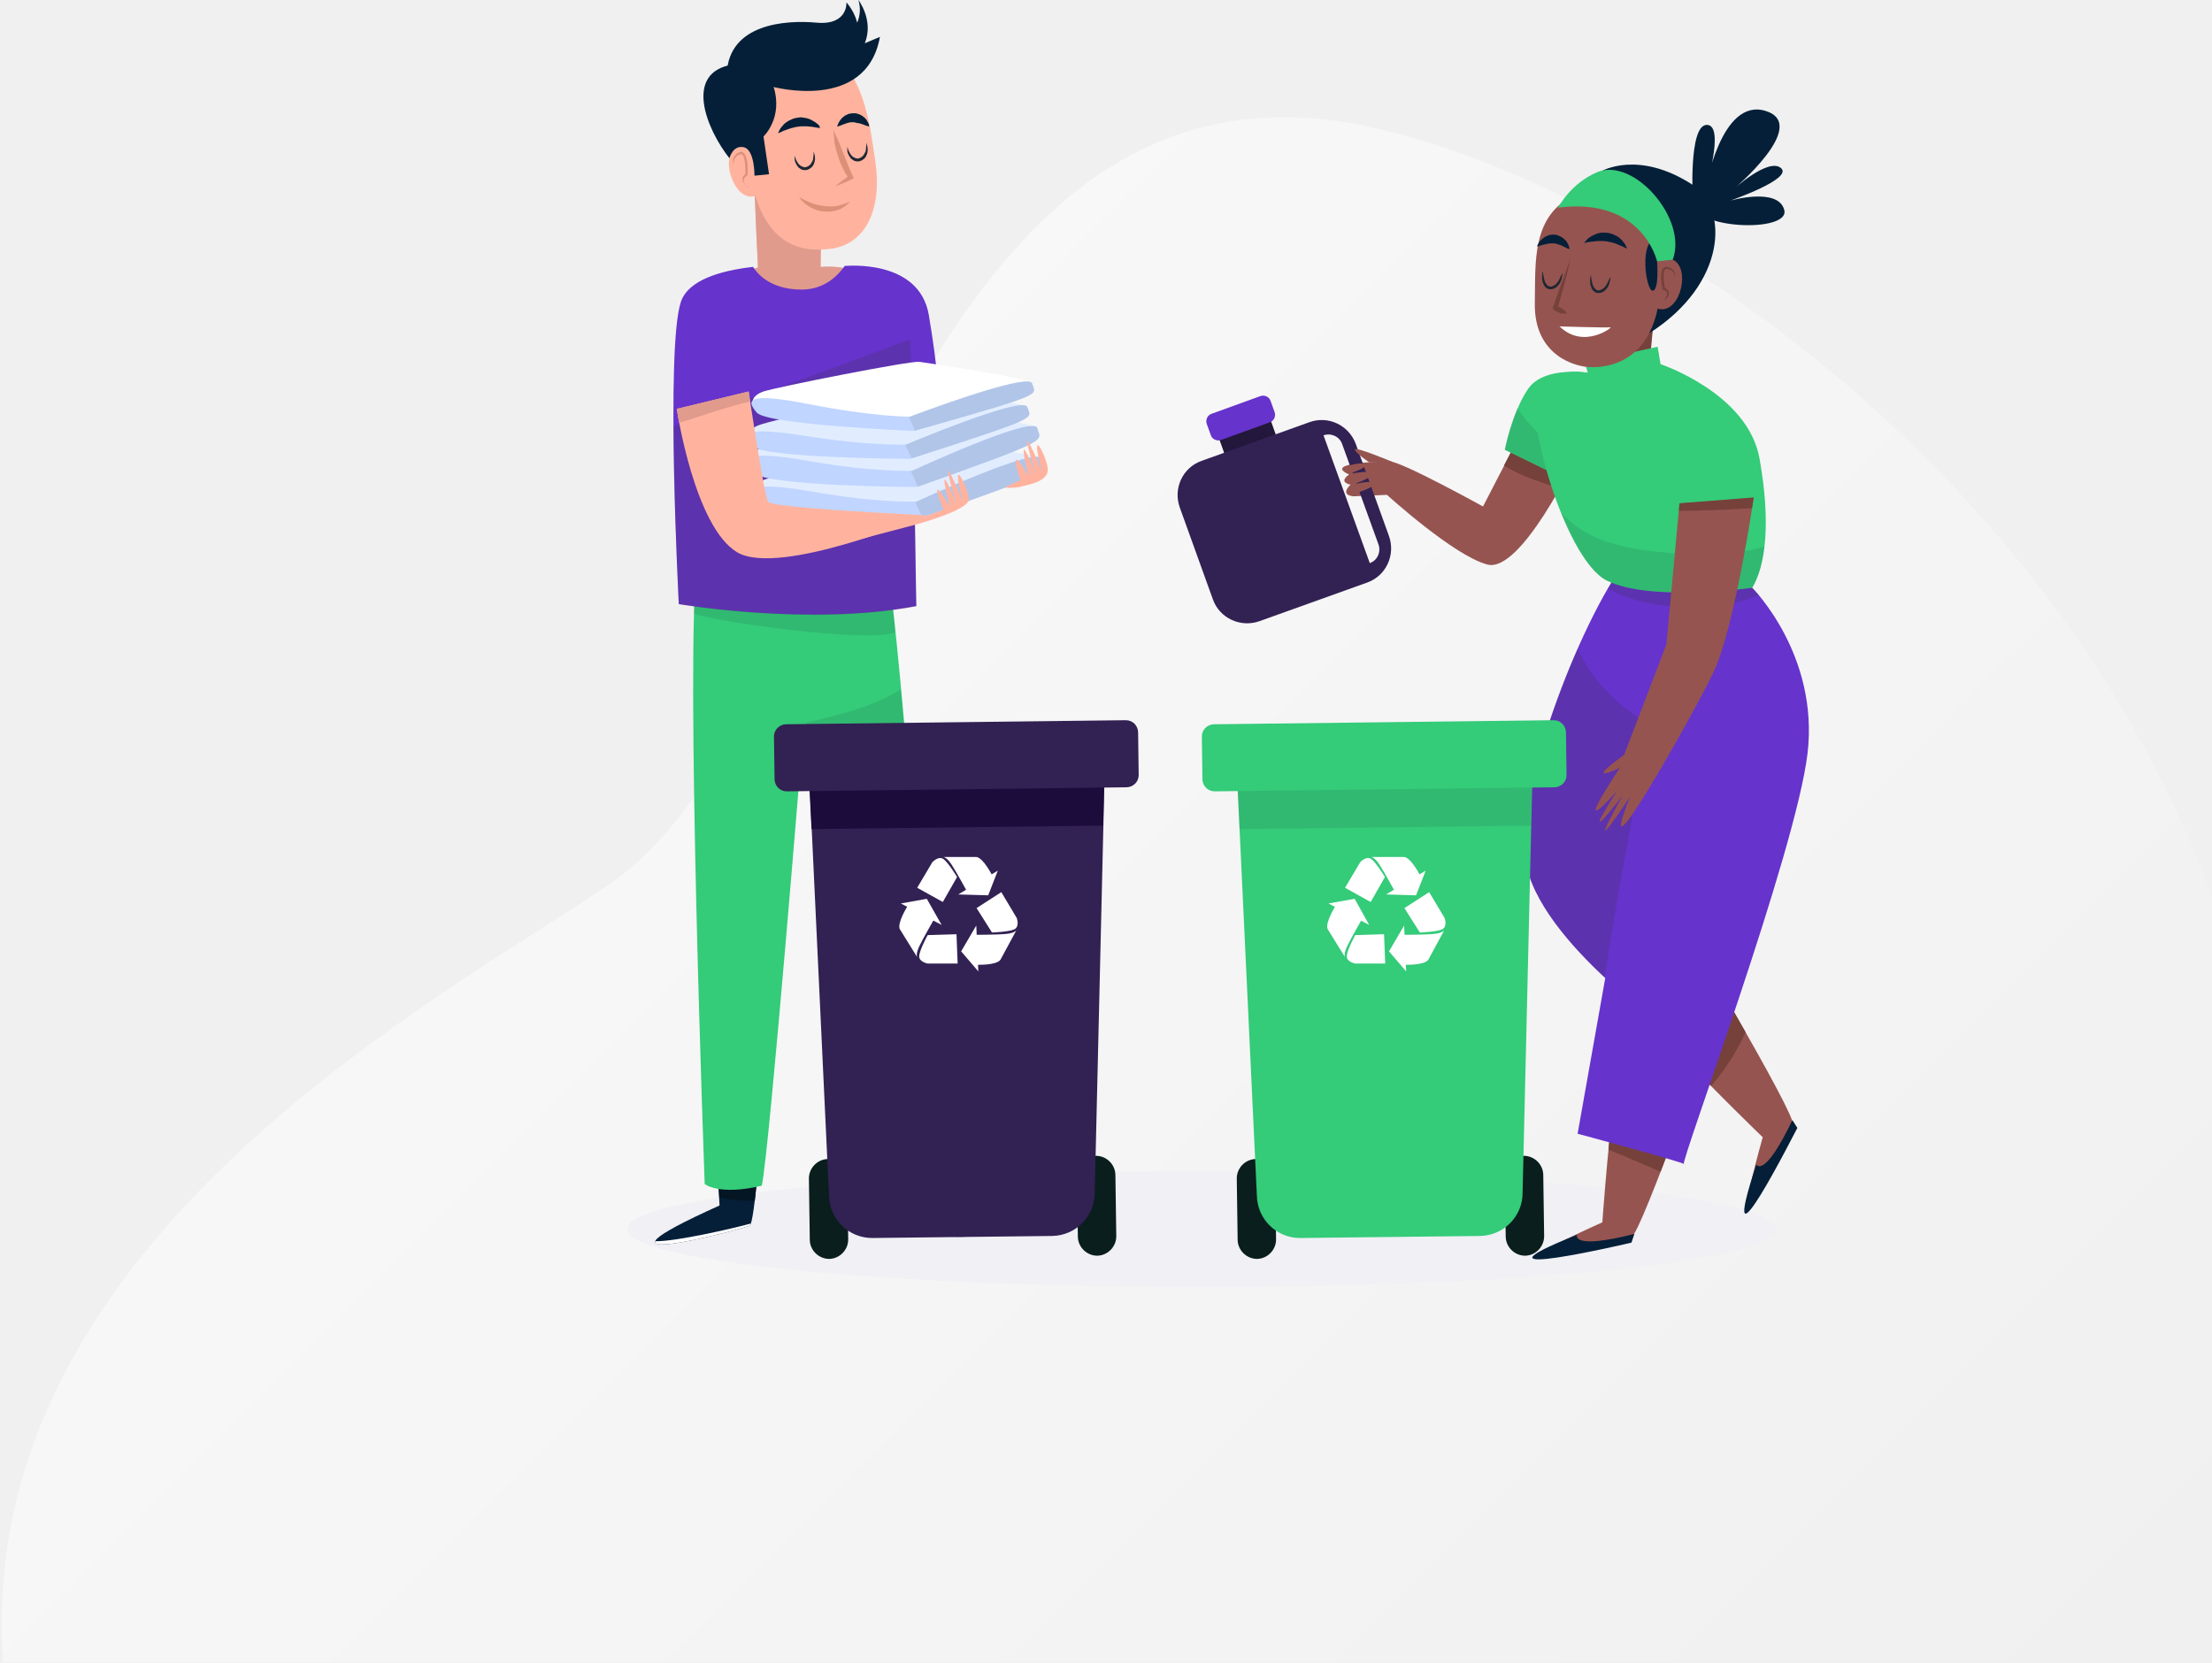
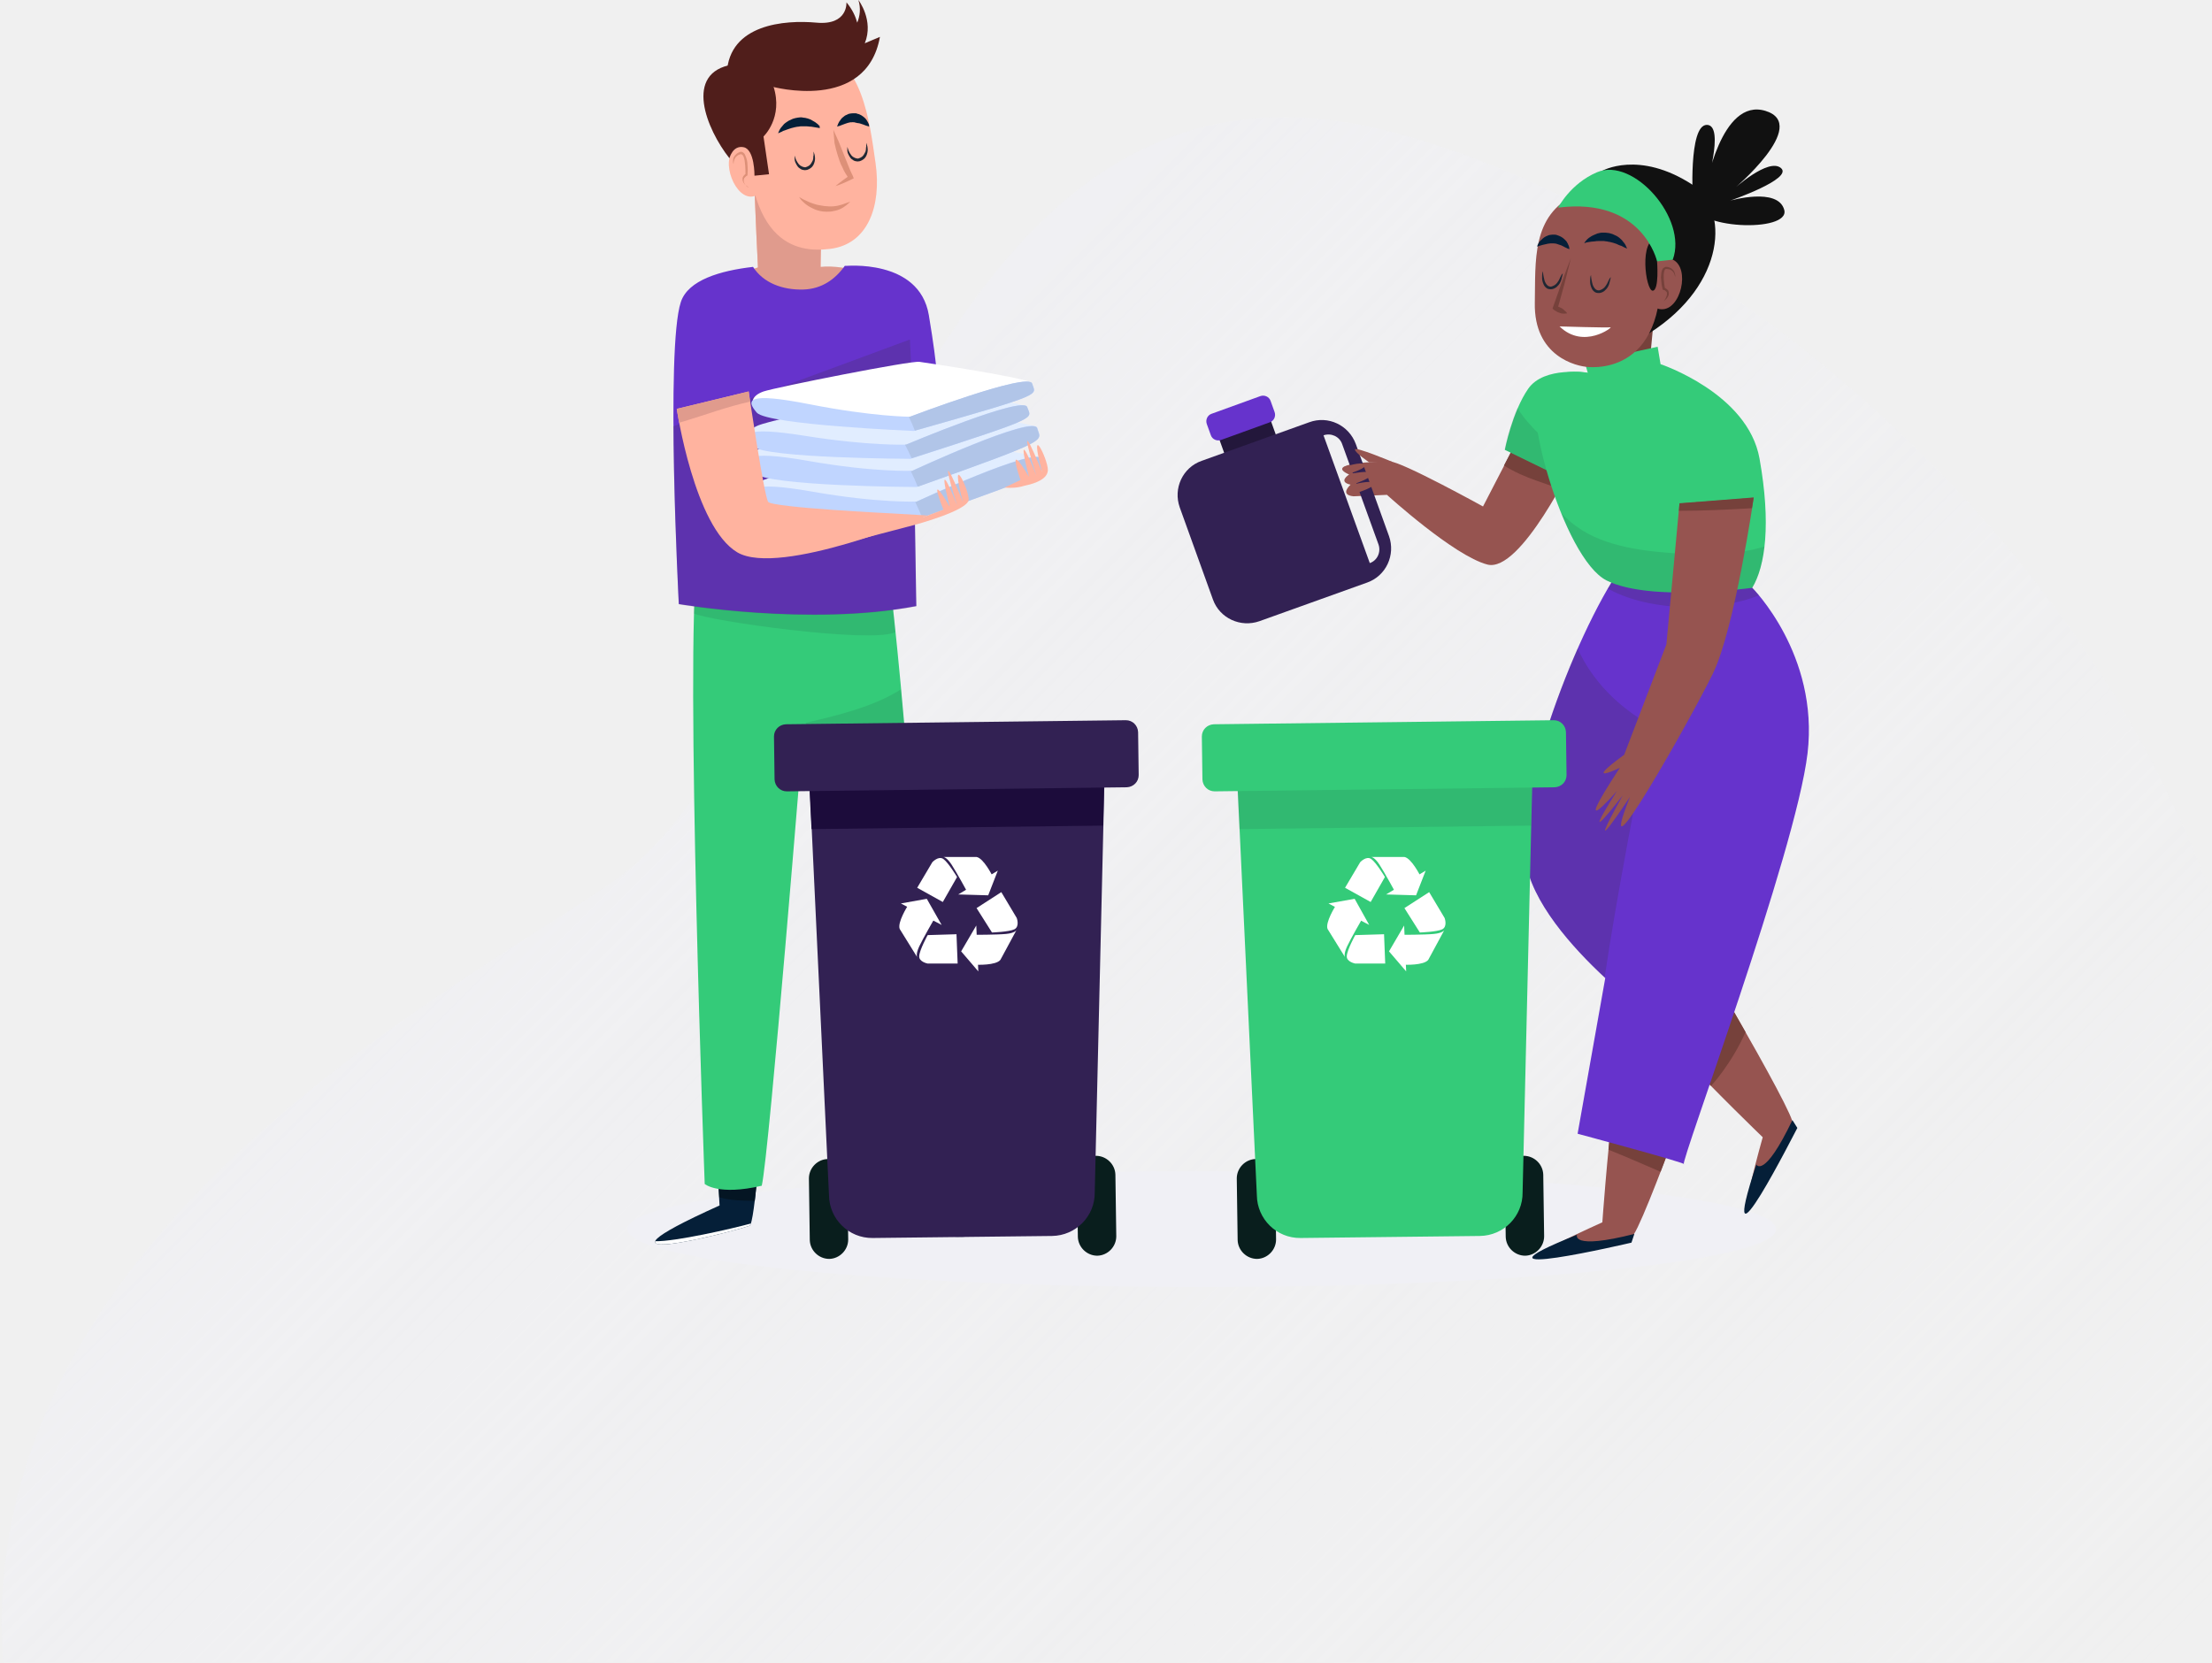
<svg xmlns="http://www.w3.org/2000/svg" width="878" height="660" viewBox="0 0 878 660" fill="none">
  <path opacity="0.5" fill-rule="evenodd" clip-rule="evenodd" d="M868.075 660H1.269C-9.706 512.198 136.012 419.063 215.18 368.462C225.465 361.889 234.626 356.033 242.175 350.869C275.263 328.232 299.799 278.801 325.894 226.228C373.97 129.372 427.337 21.855 549.226 51.591C656.389 77.802 817.447 189.332 878 356.181V633.297C874.996 642.129 871.691 651.031 868.075 660Z" fill="url(#paint0_linear)" />
  <path d="M477 465C351.079 465 249 475.297 249 488C249 500.703 351.079 511 477 511C602.921 511 705 500.703 705 488C705 475.297 602.921 465 477 465Z" fill="#F0F0F5" />
  <path d="M683.38 398.817C683.38 398.817 651.032 491.056 647.566 491.056C644.1 491.056 574.782 512.963 636.013 485.291C636.013 485.291 642.945 384.981 653.343 380.369C663.74 375.758 683.38 398.817 683.38 398.817Z" fill="#965450" />
  <path d="M659.119 465.229C669.632 437.903 683.381 398.817 683.381 398.817C683.381 398.817 663.74 375.758 653.343 380.369C646.642 383.367 641.328 426.489 638.439 456.466C645.371 459.234 652.187 462.231 659.119 465.229Z" fill="#76413B" />
  <path d="M625.962 490.249C625.962 490.249 623.305 496.36 648.721 489.903L647.566 493.362C647.566 493.362 575.938 510.196 625.962 490.249Z" fill="#051F38" />
  <path d="M663.74 359.731C663.74 359.731 713.764 443.784 711.569 446.436C709.374 449.087 681.647 516.191 699.669 451.509C699.669 451.509 627.117 381.753 630.236 370.8C633.471 359.962 663.74 359.731 663.74 359.731Z" fill="#965450" />
  <path d="M697.128 462.347C697.128 462.347 700.132 468.342 711.454 444.706L713.418 447.819C713.302 447.819 680.261 513.539 697.128 462.347Z" fill="#051F38" />
  <path d="M692.854 409.771C679.452 386.134 663.74 359.731 663.74 359.731C663.74 359.731 633.471 359.962 630.236 370.8C628.157 377.833 657.964 409.655 679.106 431.101C679.221 431.216 687.424 422.108 692.854 409.771Z" fill="#76413B" />
  <path d="M695.51 233.364C695.51 233.364 664.894 199.351 646.987 220.681C629.08 242.011 601.353 312.343 605.396 341.168C607.823 358.117 624.112 376.219 637.167 388.325L626.192 450.125C626.192 450.125 671.248 462.231 668.36 462.231C666.627 462.231 712.839 338.286 717.46 299.084C722.082 259.883 695.51 233.364 695.51 233.364Z" fill="#6633CC" />
  <path opacity="0.2" d="M672.059 240.974C680.608 240.858 689.966 239.705 698.168 236.362C696.551 234.402 695.511 233.364 695.511 233.364C695.511 233.364 664.896 199.351 646.989 220.681C644.216 224.025 641.212 228.406 638.208 233.71C648.26 239.244 660.968 241.204 672.059 240.974Z" fill="#352C38" />
  <path opacity="0.2" d="M626.193 257.461C613.485 286.401 602.741 322.374 605.398 341.053C607.708 357.886 623.883 375.873 636.937 387.979C641.559 356.618 649.992 313.035 655.076 287.9C642.483 280.752 632.085 270.49 626.193 257.461Z" fill="#352C38" />
  <path d="M607.131 165.337L588.646 201.08C588.646 201.08 556.298 183.209 551.676 183.209C547.055 183.209 525.105 183.785 535.502 188.397C535.502 188.397 530.881 191.279 536.08 192.432C536.08 192.432 531.459 196.468 537.235 197.044L550.521 196.468C550.521 196.468 577.093 220.681 590.379 224.139C603.665 227.598 625.038 182.632 625.038 182.632L607.131 165.337Z" fill="#965450" />
  <path d="M610.135 190.934C613.023 191.972 616.027 193.01 619.031 194.047C622.728 187.591 625.038 182.517 625.038 182.517L607.131 165.223L596.964 184.823C601.008 187.36 605.514 189.32 610.135 190.934Z" fill="#76413B" />
  <path d="M630.236 148.043C630.236 148.043 612.907 145.161 606.552 154.385C600.198 163.608 597.31 178.597 597.31 178.597L622.149 190.704L630.236 148.043Z" fill="#34CB79" />
  <path opacity="0.1" d="M620.648 180.673C614.294 175.715 607.015 169.489 602.279 161.994C598.813 170.065 597.195 178.482 597.195 178.482L622.034 190.588L623.536 182.748C622.612 182.172 621.572 181.48 620.648 180.673Z" fill="#161826" />
  <path d="M508.699 178.943C509.392 180.788 508.353 182.863 506.504 183.555L492.872 188.513C491.023 189.205 488.944 188.167 488.25 186.322L482.821 171.218C482.127 169.373 483.167 167.298 485.016 166.606L498.648 161.648C500.497 160.957 502.576 161.994 503.269 163.839L508.699 178.943Z" fill="#23173B" />
  <path d="M519.674 167.644L476.928 182.979C469.419 185.63 465.607 193.932 468.264 201.426L481.434 237.976C484.091 245.47 492.409 249.275 499.919 246.623L542.665 231.289C550.174 228.637 553.987 220.335 551.33 212.841L538.159 176.291C535.387 168.797 527.184 164.877 519.674 167.644ZM547.171 216.185C548.21 219.182 546.708 222.526 543.705 223.564L525.335 172.832C528.339 171.795 531.69 173.294 532.729 176.291L547.171 216.185Z" fill="#322153" />
  <path d="M505.926 163.608C506.504 165.223 505.695 167.067 504.078 167.644L484.669 174.677C483.051 175.254 481.203 174.447 480.625 172.832L479.008 168.336C478.43 166.722 479.239 164.877 480.856 164.3L500.265 157.267C501.883 156.691 503.731 157.498 504.309 159.112L505.926 163.608Z" fill="#6633CC" />
  <path d="M533.191 185.515C533.191 185.515 540.47 182.979 541.741 184.477C542.896 185.861 535.618 187.936 535.964 188.052C536.195 188.167 543.82 186.438 544.513 188.052C545.207 189.666 536.426 192.548 536.426 192.548C536.426 192.548 544.744 190.242 545.322 191.972C545.9 193.701 536.657 196.238 536.657 196.238L536.195 192.433L535.618 188.052L533.191 185.515Z" fill="#965450" />
  <path d="M543.474 183.555C543.474 183.555 537.813 179.75 537.813 178.482C537.697 177.098 552.832 183.44 552.832 183.44L543.474 183.555Z" fill="#965450" />
  <path d="M655.075 145.161C653.92 147.236 659.581 98.926 659.581 98.926L633.356 116.567C633.356 116.567 635.666 147.467 632.778 147.582C631.623 147.582 627.117 149.312 622.149 151.156C623.305 156.921 625.615 158.189 627.579 163.724C642.252 163.609 658.195 163.263 667.206 149.888C662.007 148.159 656.577 142.278 655.075 145.161Z" fill="#76413B" />
  <path d="M630.236 148.043L629.081 144.008L657.964 137.666L659.119 144.584C659.119 144.584 693.778 156.114 698.399 182.056C703.02 207.998 700.71 224.717 695.511 233.364C695.511 233.364 655.075 239.129 637.746 230.482C620.416 221.834 602.509 157.267 611.752 151.502C620.994 145.737 630.236 148.043 630.236 148.043Z" fill="#34CB79" />
  <path opacity="0.1" d="M668.015 219.874C654.151 219.067 637.168 217.453 625.615 208.921C623.42 207.307 621.456 205.577 619.608 203.617C624.807 216.415 631.276 227.253 637.746 230.482C655.076 239.129 695.511 233.364 695.511 233.364C697.822 229.559 699.555 224.14 700.363 216.992C689.966 220.105 679.106 220.566 668.015 219.874Z" fill="#161826" />
  <path d="M666.628 199.927L696.088 197.621C696.088 197.621 688.579 249.505 679.914 267.377C671.25 285.248 631.392 355.58 646.988 316.378C646.988 316.378 626.771 346.933 644.1 315.802C644.1 315.802 625.038 340.591 641.789 314.073C641.789 314.073 622.149 336.556 642.945 304.849C642.945 304.849 627.348 312.343 644.678 299.66L661.43 255.847L666.628 199.927Z" fill="#965450" />
  <path d="M695.395 201.772C695.858 199.12 696.089 197.506 696.089 197.506L666.628 199.812L666.397 202.81C675.986 202.81 685.691 202.349 695.395 201.772Z" fill="#76413B" />
-   <path d="M635.782 67.911C635.782 67.911 650.455 59.379 671.943 73.445C686.153 82.784 685.46 112.647 654.729 132.247C618.222 155.538 635.782 67.911 635.782 67.911Z" fill="#051F38" />
+   <path d="M635.782 67.911C635.782 67.911 650.455 59.379 671.943 73.445C686.153 82.784 685.46 112.647 654.729 132.247C618.222 155.538 635.782 67.911 635.782 67.911Z" fill="#111111" />
  <path d="M656.116 83.822C656.116 83.822 639.595 71.024 625.5 77.25C607.709 85.321 609.557 104.114 609.21 120.141C608.748 141.471 625.616 145.507 630.699 145.737C638.208 146.198 668.824 144.354 656.116 83.822Z" fill="#965450" />
  <path d="M657.733 103.769C657.733 103.769 658.426 100.54 663.972 103.077C671.019 106.42 667.207 123.254 659.35 122.793C651.379 122.447 657.733 103.769 657.733 103.769Z" fill="#965450" />
-   <path d="M657.732 103.769C657.732 103.769 658.657 115.298 655.999 115.414C653.227 115.529 650.338 94.545 657.963 94.545C665.588 94.775 657.732 103.769 657.732 103.769Z" fill="#051F38" />
+   <path d="M657.732 103.769C657.732 103.769 658.657 115.298 655.999 115.414C653.227 115.529 650.338 94.545 657.963 94.545C665.588 94.775 657.732 103.769 657.732 103.769Z" fill="#111111" />
  <path d="M657.733 103.769C657.733 103.769 652.072 78.172 618.453 82.438C618.453 82.438 623.305 72.869 633.934 68.372C648.375 62.261 669.979 86.82 663.971 103.077C663.971 103.077 661.199 103.423 657.733 103.769Z" fill="#34CB79" />
-   <path d="M671.943 80.132C671.943 80.132 670.094 49.578 677.488 49.578C684.882 49.578 676.91 75.29 676.91 75.29C676.91 75.29 683.034 38.51 700.825 44.044C718.617 49.578 687.886 75.29 687.886 75.29C687.886 75.29 701.98 62.377 706.948 66.758C711.8 71.024 686.73 79.671 686.73 79.671C686.73 79.671 705.793 74.137 708.219 83.361C710.645 92.469 671.365 91.201 671.943 80.132Z" fill="#051F38" />
+   <path d="M671.943 80.132C671.943 80.132 670.094 49.578 677.488 49.578C684.882 49.578 676.91 75.29 676.91 75.29C676.91 75.29 683.034 38.51 700.825 44.044C718.617 49.578 687.886 75.29 687.886 75.29C687.886 75.29 701.98 62.377 706.948 66.758C711.8 71.024 686.73 79.671 686.73 79.671C686.73 79.671 705.793 74.137 708.219 83.361C710.645 92.469 671.365 91.201 671.943 80.132Z" fill="#111111" />
  <path d="M610.134 97.889C610.134 97.889 610.134 97.658 610.365 97.197C610.596 96.736 610.827 96.159 611.405 95.583C611.983 95.006 612.676 94.315 613.6 93.853C613.831 93.738 614.062 93.623 614.409 93.507C614.64 93.392 614.987 93.277 615.218 93.277C615.564 93.277 615.795 93.162 616.142 93.162H617.066C617.644 93.162 618.221 93.392 618.799 93.623C619.377 93.853 619.839 94.084 620.301 94.43C620.763 94.776 621.11 95.122 621.456 95.468C621.803 95.814 622.034 96.159 622.149 96.505C622.265 96.621 622.38 96.851 622.38 96.966C622.496 97.082 622.496 97.312 622.611 97.428C622.727 97.774 622.843 98.004 622.843 98.235C622.958 98.696 622.958 98.927 622.958 98.927C622.958 98.927 622.727 98.811 622.265 98.696C622.034 98.581 621.803 98.465 621.572 98.35C621.341 98.235 620.994 98.12 620.647 97.889C620.301 97.774 620.07 97.543 619.723 97.428C619.377 97.312 619.03 97.197 618.683 97.082C618.337 96.966 617.99 96.851 617.644 96.736C617.297 96.736 616.951 96.621 616.604 96.621H616.142C616.026 96.621 615.795 96.621 615.564 96.621C615.218 96.621 614.871 96.736 614.524 96.736C614.178 96.851 613.831 96.851 613.485 96.966C613.138 97.082 612.791 97.082 612.445 97.197C611.752 97.428 611.174 97.543 610.827 97.658C610.481 97.889 610.134 97.889 610.134 97.889Z" fill="#051F38" />
  <path d="M619.03 129.595C619.03 129.595 637.977 130.172 639.247 129.941C640.403 129.711 628.619 138.935 619.03 129.595Z" fill="white" />
  <path d="M620.301 108.496C620.301 108.496 620.301 108.726 620.185 109.188C620.07 109.649 619.954 110.225 619.723 111.032C619.608 111.378 619.492 111.839 619.261 112.185C619.145 112.416 619.03 112.647 618.914 112.762C618.799 112.992 618.568 113.223 618.452 113.338C618.106 113.684 617.759 114.145 617.181 114.376C617.066 114.491 616.95 114.491 616.719 114.607L616.373 114.722C616.142 114.837 615.795 114.837 615.449 114.837C614.871 114.837 614.178 114.722 613.716 114.261C613.253 113.915 612.907 113.454 612.676 112.877C612.445 112.416 612.329 111.955 612.214 111.494C612.098 111.032 612.098 110.571 612.098 110.225C612.098 109.418 612.098 108.842 612.214 108.381C612.329 107.919 612.445 107.689 612.445 107.689C612.445 107.689 612.445 108.726 612.791 110.225C612.907 110.917 613.138 111.839 613.6 112.531C613.831 112.877 614.062 113.223 614.409 113.454C614.755 113.684 615.102 113.8 615.449 113.8C615.68 113.8 615.795 113.8 616.026 113.684L616.373 113.569C616.373 113.569 616.488 113.454 616.604 113.454C616.95 113.338 617.297 112.992 617.644 112.762C617.99 112.416 618.221 112.07 618.452 111.724C618.683 111.378 618.914 111.032 619.03 110.686C619.377 109.995 619.608 109.418 619.839 109.072C620.185 108.726 620.301 108.496 620.301 108.496Z" fill="#1F2733" />
  <path d="M639.363 109.995C639.363 109.995 639.363 110.225 639.248 110.686C639.132 111.148 639.017 111.724 638.786 112.531C638.67 112.877 638.555 113.338 638.323 113.684C638.208 113.915 638.092 114.145 637.977 114.261C637.861 114.491 637.63 114.722 637.515 114.837C637.168 115.183 636.822 115.644 636.244 115.875C636.128 115.99 636.013 115.99 635.782 116.106L635.435 116.221C635.204 116.336 634.858 116.336 634.511 116.336C633.933 116.336 633.24 116.221 632.778 115.76C632.316 115.414 631.969 114.953 631.738 114.376C631.507 113.915 631.392 113.454 631.276 112.992C631.161 112.531 631.161 112.07 631.161 111.724C631.161 110.917 631.161 110.341 631.276 109.879C631.392 109.418 631.507 109.188 631.507 109.188C631.507 109.188 631.507 110.225 631.854 111.724C631.969 112.416 632.2 113.338 632.663 114.03C632.894 114.376 633.125 114.722 633.471 114.953C633.818 115.183 634.164 115.298 634.511 115.298C634.742 115.298 634.858 115.298 635.089 115.183L635.435 115.068C635.435 115.068 635.551 114.953 635.666 114.953C636.013 114.837 636.359 114.491 636.706 114.261C637.053 113.915 637.284 113.569 637.515 113.223C637.746 112.877 637.977 112.531 638.092 112.185C638.439 111.494 638.67 110.917 638.901 110.571C639.248 110.225 639.363 109.995 639.363 109.995Z" fill="#1F2733" />
  <path d="M660.39 119.565C660.736 119.103 660.967 118.757 661.198 118.296C661.429 117.835 661.545 117.374 661.66 116.913C661.66 116.682 661.66 116.451 661.66 116.221C661.66 116.106 661.545 115.99 661.545 115.99C661.545 115.875 661.429 115.76 661.314 115.76C661.198 115.644 661.198 115.644 661.083 115.529L660.852 115.298C660.736 115.183 660.621 115.183 660.505 115.183L660.159 115.068L659.927 114.953V114.722C659.581 113.454 659.465 112.301 659.35 111.032C659.234 110.456 659.234 109.764 659.35 109.188C659.35 108.496 659.465 107.919 659.696 107.228C659.812 106.882 660.043 106.536 660.39 106.305C660.736 106.075 661.198 105.844 661.545 105.959C662.007 105.959 662.238 106.075 662.585 106.19C662.931 106.305 663.278 106.421 663.509 106.651C663.74 106.882 664.087 107.112 664.202 107.343C664.433 107.574 664.549 107.919 664.664 108.15C664.895 108.726 665.011 109.418 664.895 109.995C664.78 109.418 664.664 108.842 664.318 108.265C664.202 108.035 663.971 107.804 663.74 107.573C663.509 107.343 663.278 107.228 663.047 107.112C662.816 106.997 662.585 106.882 662.238 106.882C662.007 106.882 661.66 106.766 661.429 106.766C660.967 106.766 660.736 107.112 660.621 107.573C660.274 108.611 660.39 109.764 660.39 110.917C660.505 112.07 660.621 113.338 660.852 114.491L660.621 114.146L660.967 114.376C661.083 114.491 661.198 114.491 661.314 114.607L661.66 114.837C661.776 114.953 661.891 115.068 662.007 115.183C662.123 115.299 662.238 115.414 662.238 115.644C662.354 115.76 662.354 115.99 662.354 116.106C662.469 116.451 662.354 116.682 662.354 117.028C662.238 117.604 661.891 118.066 661.545 118.527C661.198 118.873 660.736 119.334 660.39 119.565Z" fill="#76413B" />
  <path d="M622.034 124.407C621.456 124.522 620.994 124.522 620.532 124.522C620.07 124.522 619.608 124.407 619.261 124.292C618.799 124.176 618.452 123.946 618.106 123.831C617.875 123.715 617.759 123.6 617.528 123.485C617.297 123.369 617.182 123.254 616.951 123.139L616.257 122.562L616.373 122.101C617.528 118.757 618.683 115.529 619.839 112.301C620.994 109.072 622.265 105.729 623.536 102.5C622.727 105.844 621.803 109.303 620.994 112.647C620.07 115.99 619.146 119.334 618.221 122.678L617.759 121.64C617.99 121.64 618.221 121.755 618.452 121.755C618.683 121.755 618.915 121.87 619.03 121.986C619.377 122.101 619.839 122.332 620.185 122.562C620.532 122.793 620.879 123.139 621.225 123.485C621.456 123.6 621.803 123.946 622.034 124.407Z" fill="#76413B" />
  <path d="M628.85 96.505C628.85 96.505 628.966 96.159 629.312 95.813C629.543 95.582 629.659 95.352 630.005 95.006C630.352 94.775 630.583 94.429 631.045 94.199C631.392 93.968 631.854 93.622 632.431 93.392C632.894 93.161 633.471 92.93 634.049 92.7C634.627 92.585 635.32 92.354 636.013 92.354C636.36 92.354 636.706 92.354 637.053 92.354L638.092 92.469C638.786 92.469 639.479 92.815 640.056 92.93C640.634 93.161 641.212 93.507 641.789 93.738C642.367 94.084 642.829 94.429 643.176 94.775C643.638 95.121 643.984 95.582 644.216 95.928C644.562 96.274 644.793 96.62 645.024 96.966C645.255 97.312 645.371 97.658 645.486 97.888C645.717 98.35 645.833 98.695 645.833 98.695C645.833 98.695 645.486 98.58 645.024 98.35C644.793 98.234 644.447 98.119 644.1 97.888C643.753 97.658 643.407 97.543 642.945 97.427C642.598 97.312 642.136 97.081 641.674 96.851C641.212 96.735 640.75 96.505 640.288 96.389C639.825 96.274 639.363 96.159 638.901 96.044C638.439 96.044 637.977 95.813 637.399 95.813L636.706 95.698H636.013C635.551 95.698 634.973 95.698 634.511 95.698C634.049 95.698 633.587 95.698 633.125 95.813C632.663 95.813 632.2 95.928 631.738 95.928C630.93 96.044 630.121 96.159 629.659 96.274C629.197 96.505 628.85 96.505 628.85 96.505Z" fill="#051F38" />
  <path d="M612.907 490.825C612.907 494.976 609.557 498.435 605.398 498.55C601.239 498.55 597.773 495.207 597.657 491.056L597.311 466.613C597.311 462.462 600.661 459.003 604.82 458.888C608.979 458.888 612.445 462.231 612.56 466.382L612.907 490.825Z" fill="#091E1D" />
  <path d="M506.504 492.095C506.504 496.245 503.154 499.704 498.995 499.82C494.836 499.82 491.37 496.476 491.254 492.325L490.908 467.882C490.908 463.731 494.258 460.272 498.417 460.157C502.576 460.157 506.042 463.501 506.158 467.651L506.504 492.095Z" fill="#091E1D" />
  <path d="M604.358 473.415C604.473 482.87 596.848 490.595 587.375 490.71L516.209 491.517C506.735 491.633 498.995 484.023 498.879 474.568L491.254 312.92C491.139 303.466 498.764 295.741 508.237 295.625L590.841 294.588C600.314 294.472 608.055 302.082 608.17 311.536L604.358 473.415Z" fill="#34CB79" />
  <path opacity="0.1" d="M607.708 327.793L608.055 311.767C607.939 302.313 600.199 294.703 590.725 294.818L508.121 295.856C498.648 295.971 491.023 303.696 491.139 313.151L491.947 329.177L607.708 327.793Z" fill="#161826" />
  <path d="M621.803 307.732C621.803 310.383 619.723 312.459 617.066 312.574L482.127 314.188C479.47 314.188 477.391 312.113 477.275 309.461L477.044 292.397C477.044 289.745 479.123 287.67 481.781 287.554L616.719 285.94C619.377 285.94 621.456 288.016 621.572 290.667L621.803 307.732Z" fill="#34CB79" />
  <path d="M550.174 355.119L565.886 345.665L562.074 355.465L550.174 355.119Z" fill="white" />
  <path d="M544.283 340.246C544.283 340.246 545.554 340.246 547.518 343.243C549.482 346.241 553.872 354.312 553.872 354.312L561.843 350.738L563.692 347.625C563.692 347.625 560.226 340.707 557.453 340.246H544.283Z" fill="white" />
  <path d="M539.892 342.321C539.892 342.321 542.318 339.669 544.282 341.053C546.246 342.437 549.712 348.202 549.712 348.202L544.051 358.117L533.885 352.468L539.892 342.321Z" fill="white" />
  <path d="M557.338 367.456L558.146 385.673L551.33 377.718L557.338 367.456Z" fill="white" />
  <path d="M573.281 369.301C573.281 369.301 572.703 370.454 569.121 370.8C565.54 371.146 556.298 371.146 556.298 371.146L555.604 379.908L557.453 383.021C557.453 383.021 565.193 383.367 566.926 381.061L573.281 369.301Z" fill="white" />
  <path d="M573.396 364.458C573.396 364.458 574.667 367.802 572.472 368.955C570.392 369.993 563.576 370.223 563.576 370.223L557.453 360.538L567.273 354.197L573.396 364.458Z" fill="white" />
  <path d="M543.472 367.226L527.298 358.693L537.696 356.849L543.472 367.226Z" fill="white" />
  <path d="M533.885 380.024C533.885 380.024 533.192 378.986 534.694 375.758C536.195 372.529 540.817 364.574 540.817 364.574L533.654 359.616L530.072 359.731C530.072 359.731 525.913 366.303 526.953 368.84L533.885 380.024Z" fill="white" />
  <path d="M537.928 382.56C537.928 382.56 534.347 381.868 534.578 379.562C534.694 377.141 537.928 371.261 537.928 371.261L549.366 370.915L549.828 382.56H537.928Z" fill="white" />
  <path d="M302.247 445.167C302.247 445.167 299.706 485.868 297.511 486.675C289.077 489.557 225.42 505.699 285.611 478.604L283.994 448.972L302.247 445.167Z" fill="#051F38" />
  <path d="M299.59 476.759C301.092 464.422 302.247 445.167 302.247 445.167L283.994 448.972L285.496 475.376C290.001 476.644 295.2 476.759 299.59 476.759Z" fill="#041523" />
  <path d="M260.079 492.786C258.231 497.282 291.503 488.75 297.511 486.675C297.626 486.56 297.857 486.329 298.088 485.752C290.579 487.828 267.82 493.016 260.079 492.786Z" fill="white" />
  <path d="M341.181 442.977C341.181 442.977 344.532 483.677 346.842 484.369C355.391 487.136 419.279 502.01 358.511 476.067L359.55 446.436L341.181 442.977Z" fill="#051F38" />
  <path d="M344.532 474.453C342.799 462.232 341.181 442.977 341.181 442.977L359.55 446.436L358.626 472.839C354.12 474.223 348.922 474.338 344.532 474.453Z" fill="#041523" />
  <path d="M384.389 489.788C386.353 494.284 352.85 486.329 346.842 484.369C346.611 484.369 346.496 484.023 346.265 483.446C353.774 485.522 376.649 490.249 384.389 489.788Z" fill="white" />
  <path d="M352.387 223.218C352.387 223.218 369.023 357.31 365.673 465.806C365.673 465.806 345.802 471.34 340.603 467.305C336.097 441.593 336.675 391.554 329.974 354.427C323.62 319.377 321.079 290.667 321.079 290.667L318.999 288.361C318.999 288.361 305.366 457.85 302.363 470.764C285.149 474.799 279.719 470.072 279.719 470.072C279.719 470.072 271.863 258.038 276.715 223.794C282.954 179.059 352.387 223.218 352.387 223.218Z" fill="#34CB79" />
  <path opacity="0.1" d="M355.39 251.004C353.657 233.709 352.27 223.333 352.27 223.333C352.27 223.333 282.953 179.173 276.598 223.909C276.021 228.06 275.674 234.862 275.328 243.51C280.526 246.392 345.454 255.616 355.39 251.004Z" fill="#161826" />
  <path opacity="0.1" d="M319.808 286.978C320.616 296.086 324.775 325.488 329.974 354.427C336.675 391.669 336.097 441.593 340.603 467.305C345.802 471.34 365.673 465.806 365.673 465.806C367.637 399.048 362.207 322.605 357.586 273.719C346.611 280.636 332.631 283.98 319.808 286.978Z" fill="#161826" />
  <path d="M325.7 105.959C325.815 91.893 326.855 73.33 326.855 73.33L299.128 65.72C299.128 65.72 300.052 90.855 300.861 106.19C288.268 110.456 273.942 118.527 273.942 118.527L326.277 131.786L344.878 113.8C344.878 113.8 335.52 109.072 325.7 105.959Z" fill="#FFB39F" />
  <path d="M325.7 105.959C325.815 91.893 326.855 73.33 326.855 73.33L299.128 65.72C299.128 65.72 300.052 90.855 300.861 106.19C288.268 110.456 273.942 118.527 273.942 118.527L326.277 131.786L351.001 110.571C351.001 110.571 335.635 104.806 325.7 105.959Z" fill="#E09B8D" />
  <path d="M296.702 39.086C296.702 39.086 303.98 15.565 323.158 19.255C342.336 22.944 345.109 47.964 347.535 64.798C349.961 81.747 344.531 96.966 329.512 98.811C316.457 100.425 293.698 97.888 296.702 39.086Z" fill="#FFB39F" />
  <path d="M297.626 58.802C297.626 58.802 296.471 55.689 291.734 59.148C285.726 63.529 291.849 79.671 299.128 77.942C306.406 76.212 297.626 58.802 297.626 58.802Z" fill="#FFB39F" />
-   <path d="M290.925 25.596C291.387 25.481 300.399 24.789 294.391 25.366C299.936 31.361 299.359 32.86 306.984 34.244C311.027 46.696 303.056 54.19 303.056 54.19L305.251 69.179L299.474 69.756C299.474 69.756 299.59 59.379 295.2 58.456C290.81 57.534 289.539 62.838 289.539 62.838C280.412 51.308 271.169 28.709 290.925 25.596Z" fill="#051F38" />
-   <path d="M343.26 17.18C346.957 8.071 340.719 0 340.719 0C341.758 3.344 341.296 6.457 340.256 8.993C339.563 6.457 338.292 3.69 335.982 0.922C335.982 0.922 336.675 10.146 324.082 8.993C311.489 7.84 289.423 9.57 288.499 29.055C287.459 48.541 306.291 34.359 306.291 34.359C306.291 34.359 343.838 44.851 349.268 14.643L343.26 17.18Z" fill="#051F38" />
+   <path d="M290.925 25.596C291.387 25.481 300.399 24.789 294.391 25.366C299.936 31.361 299.359 32.86 306.984 34.244C311.027 46.696 303.056 54.19 303.056 54.19L305.251 69.179L299.474 69.756C299.474 69.756 299.59 59.379 295.2 58.456C290.81 57.534 289.539 62.838 289.539 62.838C280.412 51.308 271.169 28.709 290.925 25.596Z" fill="#501e1b" />
+   <path d="M343.26 17.18C346.957 8.071 340.719 0 340.719 0C341.758 3.344 341.296 6.457 340.256 8.993C339.563 6.457 338.292 3.69 335.982 0.922C335.982 0.922 336.675 10.146 324.082 8.993C311.489 7.84 289.423 9.57 288.499 29.055C287.459 48.541 306.291 34.359 306.291 34.359C306.291 34.359 343.838 44.851 349.268 14.643L343.26 17.18Z" fill="#501e1b" />
  <path d="M325.469 50.848C325.469 50.848 325.122 50.848 324.66 50.732C324.082 50.617 323.389 50.502 322.581 50.386C322.118 50.271 321.772 50.271 321.31 50.271C320.848 50.156 320.386 50.156 319.923 50.156C319.461 50.156 318.999 50.156 318.421 50.156C318.19 50.156 317.959 50.156 317.728 50.156L317.035 50.271C316.573 50.271 316.111 50.386 315.533 50.502C315.071 50.617 314.609 50.732 314.147 50.848C313.685 50.963 313.223 51.194 312.761 51.309C312.298 51.424 311.952 51.655 311.49 51.77C311.143 51.885 310.681 52.001 310.45 52.231C310.103 52.346 309.872 52.462 309.641 52.577C309.179 52.808 308.833 52.923 308.833 52.923C308.833 52.923 308.948 52.577 309.179 52.116C309.295 51.885 309.41 51.539 309.641 51.194C309.872 50.848 310.103 50.502 310.45 50.156C310.797 49.81 311.028 49.349 311.49 49.003C311.952 48.657 312.414 48.311 312.992 47.965C313.569 47.734 314.147 47.389 314.725 47.158C315.418 46.927 315.995 46.812 316.689 46.697L317.728 46.581C318.075 46.581 318.422 46.581 318.768 46.697C319.115 46.697 319.461 46.812 319.692 46.812C320.039 46.927 320.27 46.927 320.617 47.043C321.194 47.273 321.772 47.389 322.234 47.734C322.696 47.965 323.158 48.311 323.62 48.542C323.967 48.772 324.314 49.118 324.66 49.349C324.891 49.579 325.122 49.925 325.353 50.041C325.238 50.502 325.469 50.848 325.469 50.848Z" fill="#051F38" />
  <path d="M344.993 50.27C344.993 50.27 344.762 50.155 344.3 50.039C343.838 49.924 343.26 49.694 342.682 49.463C342.336 49.348 341.989 49.233 341.643 49.117C341.296 49.002 340.949 48.886 340.603 48.886C340.256 48.886 339.91 48.771 339.563 48.656C339.448 48.656 339.216 48.656 339.101 48.541H338.639C338.292 48.425 337.946 48.656 337.599 48.541C337.252 48.656 336.906 48.656 336.559 48.771C336.213 48.887 335.866 49.002 335.52 49.117C335.173 49.233 334.826 49.348 334.595 49.463C334.249 49.578 333.902 49.694 333.671 49.809C333.44 49.924 333.209 50.039 332.978 50.039C332.516 50.155 332.285 50.27 332.285 50.27C332.285 50.27 332.285 50.039 332.516 49.578C332.631 49.348 332.631 49.117 332.862 48.771C332.978 48.425 333.209 48.195 333.44 47.849C333.671 47.503 333.902 47.157 334.249 46.811C334.595 46.465 335.057 46.235 335.404 45.889C335.866 45.658 336.444 45.428 336.906 45.197C337.484 45.082 338.061 44.966 338.639 44.966C338.985 44.966 339.216 44.966 339.563 44.966C339.91 44.966 340.141 45.082 340.372 45.197C340.603 45.197 340.949 45.312 341.18 45.428C341.412 45.543 341.643 45.658 341.874 45.773C342.798 46.35 343.491 46.926 343.953 47.618C344.415 48.31 344.646 48.887 344.877 49.348C344.993 50.039 344.993 50.27 344.993 50.27Z" fill="#051F38" />
  <path d="M330.783 51.538C331.476 53.037 332.17 54.651 332.863 56.15C333.209 56.957 333.44 57.649 333.787 58.456L334.711 60.762L335.635 63.068C335.982 63.875 336.213 64.567 336.56 65.374L337.022 66.527C337.137 66.873 337.368 67.334 337.484 67.68C337.831 68.372 338.177 69.064 338.524 69.871L338.87 70.793L338.177 71.139C337.137 71.6 336.098 72.177 334.942 72.638C333.903 73.099 332.747 73.56 331.592 73.906C332.516 73.099 333.44 72.407 334.365 71.716C335.289 71.024 336.329 70.332 337.253 69.64L336.906 70.909C336.444 70.217 335.982 69.41 335.52 68.718C335.058 68.026 334.711 67.219 334.365 66.412L333.787 65.259L333.325 64.106C333.094 63.299 332.747 62.492 332.516 61.685L331.823 59.263C331.592 58.456 331.476 57.649 331.245 56.842C331.13 54.997 330.899 53.268 330.783 51.538Z" fill="#DD9078" />
  <path d="M297.279 74.598C296.817 74.368 296.355 74.022 296.009 73.56C295.662 73.215 295.2 72.753 294.969 72.177C294.853 71.946 294.738 71.6 294.738 71.254C294.738 71.139 294.738 70.909 294.738 70.793C294.738 70.678 294.853 70.447 294.853 70.332C294.969 69.986 295.2 69.756 295.431 69.525C295.546 69.41 295.662 69.294 295.777 69.179L296.124 68.948L295.893 69.294C295.893 68.026 295.893 66.758 295.777 65.605C295.662 64.337 295.546 63.068 295.084 62.031C294.969 61.8 294.853 61.569 294.622 61.454C294.507 61.339 294.276 61.224 294.045 61.224C293.929 61.224 293.813 61.224 293.698 61.339C293.582 61.339 293.351 61.454 293.236 61.454C293.005 61.569 292.774 61.685 292.543 61.915C292.312 62.146 292.08 62.261 291.965 62.492C291.849 62.722 291.618 62.953 291.503 63.299C291.272 63.875 291.156 64.452 291.156 65.144C290.925 64.567 290.925 63.875 291.041 63.184C291.041 62.838 291.156 62.492 291.387 62.261C291.503 61.915 291.734 61.685 291.965 61.454L292.312 61.108L292.774 60.762C292.889 60.647 293.12 60.647 293.236 60.532C293.351 60.416 293.582 60.416 293.813 60.301C294.276 60.186 294.738 60.301 295.084 60.647C295.431 60.878 295.662 61.224 295.777 61.569C296.124 62.261 296.24 62.838 296.471 63.529C296.586 64.221 296.702 64.798 296.702 65.49C296.817 66.758 296.817 68.026 296.702 69.41V69.64L296.471 69.756C296.24 69.871 296.009 69.986 295.893 70.217C295.777 70.332 295.546 70.563 295.431 70.678C295.315 70.793 295.315 70.909 295.315 71.024C295.315 71.139 295.2 71.254 295.2 71.37C295.2 71.6 295.2 71.831 295.2 72.061C295.315 72.523 295.546 72.984 295.893 73.445C296.586 73.906 296.933 74.252 297.279 74.598Z" fill="#DD9078" />
  <path d="M315.417 61.8C315.417 61.8 315.533 62.031 315.649 62.492C315.764 62.722 315.764 62.953 315.88 63.184C315.995 63.414 316.111 63.76 316.342 64.106C316.457 64.452 316.804 64.682 316.919 65.028C317.035 65.144 317.15 65.259 317.381 65.49C317.497 65.605 317.613 65.72 317.844 65.835C318.19 66.066 318.537 66.181 318.883 66.297C319.114 66.297 319.23 66.412 319.461 66.412C319.692 66.412 319.808 66.412 320.039 66.297L320.616 66.066L321.194 65.72C321.541 65.49 321.772 65.144 322.003 64.798C322.234 64.452 322.349 64.106 322.58 63.76C322.696 63.414 322.811 63.068 322.811 62.607C322.811 62.261 322.811 61.915 322.927 61.685C322.927 61.339 322.927 61.108 322.927 60.878C322.927 60.416 322.927 60.186 322.927 60.186C322.927 60.186 323.042 60.416 323.158 60.878C323.274 61.108 323.274 61.339 323.389 61.685C323.389 62.031 323.505 62.376 323.505 62.722C323.505 63.068 323.505 63.529 323.389 63.991C323.274 64.452 323.158 64.913 322.927 65.374C322.696 65.835 322.349 66.297 321.887 66.642L321.194 67.104C320.963 67.219 320.616 67.334 320.385 67.45C320.154 67.45 319.808 67.565 319.461 67.565C319.23 67.565 318.883 67.45 318.652 67.45C318.075 67.334 317.613 66.988 317.15 66.642C316.688 66.297 316.457 65.835 316.226 65.49C315.995 65.028 315.764 64.682 315.649 64.337C315.533 63.991 315.417 63.645 315.417 63.299C315.417 62.953 315.417 62.722 315.417 62.492C315.417 62.031 315.417 61.8 315.417 61.8Z" fill="#1F2733" />
  <path d="M336.329 58.341C336.329 58.341 336.444 58.572 336.56 59.033C336.675 59.263 336.675 59.494 336.791 59.725C336.906 59.955 337.022 60.301 337.253 60.647C337.368 60.993 337.715 61.224 337.831 61.569C337.946 61.685 338.062 61.8 338.293 62.031C338.408 62.146 338.524 62.261 338.755 62.377C339.101 62.607 339.448 62.722 339.795 62.838C340.026 62.838 340.141 62.953 340.372 62.953C340.603 62.953 340.719 62.953 340.95 62.838L341.527 62.607L342.105 62.261C342.452 62.031 342.683 61.685 342.914 61.339C343.145 60.993 343.26 60.647 343.491 60.301C343.607 59.955 343.723 59.609 343.723 59.148C343.723 58.802 343.723 58.456 343.838 58.226C343.838 57.88 343.838 57.649 343.838 57.419C343.838 56.957 343.838 56.727 343.838 56.727C343.838 56.727 343.954 56.957 344.069 57.419C344.185 57.649 344.185 57.88 344.3 58.226C344.3 58.572 344.416 58.917 344.416 59.263C344.416 59.609 344.416 60.071 344.3 60.532C344.185 60.993 344.069 61.454 343.838 61.915C343.607 62.377 343.26 62.838 342.798 63.184L342.105 63.645C341.874 63.76 341.527 63.875 341.296 63.991C341.065 63.991 340.719 64.106 340.372 64.106C340.141 64.106 339.795 63.991 339.563 63.991C338.986 63.875 338.524 63.529 338.062 63.184C337.599 62.838 337.368 62.377 337.137 62.031C336.906 61.569 336.675 61.224 336.56 60.878C336.444 60.532 336.329 60.186 336.329 59.84C336.329 59.494 336.329 59.263 336.329 59.033C336.329 58.572 336.329 58.341 336.329 58.341Z" fill="#1F2733" />
  <path d="M317.237 78.103C317.237 78.103 317.121 78.103 317.237 78.219C317.352 78.334 317.583 78.449 317.815 78.565C318.277 78.91 319.085 79.256 320.01 79.718C320.934 80.179 322.089 80.64 323.244 80.986C323.822 81.216 324.515 81.332 325.093 81.447C325.671 81.562 326.364 81.678 327.057 81.793C328.328 81.908 329.599 82.023 330.869 81.908C332.14 81.793 333.18 81.562 334.22 81.216C335.144 80.871 335.953 80.64 336.53 80.409C337.108 80.179 337.455 80.064 337.455 80.064C337.455 80.064 337.224 80.409 336.761 80.755C336.299 81.216 335.606 81.793 334.682 82.369C333.758 82.946 332.487 83.522 331.1 83.753C329.714 84.099 328.212 84.099 326.71 83.984C326.017 83.868 325.208 83.753 324.515 83.522C323.822 83.292 323.129 83.061 322.551 82.715C321.28 82.139 320.241 81.447 319.432 80.755C318.623 80.064 317.93 79.372 317.583 78.795C317.352 78.565 317.237 78.334 317.237 78.103C317.121 78.103 317.121 78.219 317.237 78.103Z" fill="#DD9078" />
  <path d="M335.289 105.613C335.289 105.613 364.865 102.5 368.677 125.099C372.49 147.813 372.143 153.923 372.143 153.923L343.261 149.657L335.289 105.613Z" fill="#6633CC" />
  <path d="M360.242 123.83C358.509 109.417 343.837 106.304 335.288 105.612C331.475 110.916 326.161 114.721 318.883 114.952C310.564 115.182 302.939 112.3 298.896 105.958C285.957 107.457 273.133 111.147 270.244 119.909C264.121 138.357 269.436 239.82 269.436 239.82C269.436 239.82 321.193 248.698 363.708 240.627C363.593 240.742 362.553 143.084 360.242 123.83Z" fill="#6633CC" />
  <path opacity="0.2" d="M267.242 169.258C267.473 202.695 269.437 239.936 269.437 239.936C269.437 239.936 321.194 248.814 363.709 240.743C363.709 240.743 362.9 166.606 361.167 134.784C329.859 146.429 298.55 157.959 267.242 169.258Z" fill="#352C38" />
  <path d="M299.127 196.007C299.127 196.007 297.972 192.664 303.286 190.473C308.601 188.282 363.362 173.985 366.828 174.447C370.293 174.908 412.693 179.981 413.386 182.287C414.079 184.593 362.668 201.196 362.668 201.196L299.127 196.007Z" fill="#E1EDFF" />
  <path d="M365.557 205.577C365.557 205.577 305.597 205.347 300.976 199.928C296.355 194.509 296.239 190.588 322.465 195.2C348.69 199.812 363.824 199.12 363.824 199.12C363.824 199.12 411.885 176.753 413.502 182.172C415.004 187.706 420.087 186.322 365.557 205.577Z" fill="#C0D5FF" />
  <path d="M413.387 182.287C411.885 176.868 363.709 199.236 363.709 199.236C363.709 199.236 363.593 199.236 363.247 199.236C364.286 201.311 365.095 203.271 366.019 205.462C420.087 186.322 415.004 187.706 413.387 182.287Z" fill="#B1C5E8" />
  <path d="M297.394 183.67C297.394 183.67 296.238 180.327 301.553 178.136C306.867 175.945 361.628 161.648 365.094 162.11C368.56 162.571 410.959 167.644 411.653 169.95C412.346 172.256 360.935 188.859 360.935 188.859L297.394 183.67Z" fill="#E1EDFF" />
  <path d="M363.824 193.356C363.824 193.356 303.864 193.125 299.243 187.706C294.622 182.287 294.506 178.367 320.731 182.979C346.957 187.591 362.091 186.899 362.091 186.899C362.091 186.899 410.151 164.531 411.769 169.95C413.155 175.369 418.354 173.985 363.824 193.356Z" fill="#C0D5FF" />
  <path d="M411.654 170.065C410.152 164.646 361.976 187.014 361.976 187.014C361.976 187.014 361.86 187.014 361.514 187.014C362.553 189.09 363.362 191.05 364.286 193.24C418.239 173.985 413.155 175.369 411.654 170.065Z" fill="#B1C5E8" />
  <path d="M297.163 173.639C297.163 173.639 296.123 170.757 301.206 168.797C306.29 166.837 359.318 154.269 362.668 154.73C366.019 155.192 407.032 159.688 407.725 161.648C408.418 163.608 358.625 178.367 358.625 178.367L297.163 173.639Z" fill="#E1EDFF" />
  <path d="M361.398 182.172C361.398 182.172 303.402 181.941 298.897 177.214C294.391 172.486 294.391 169.027 319.692 173.063C344.993 177.098 359.665 176.522 359.665 176.522C359.665 176.522 406.224 156.806 407.726 161.648C409.228 166.376 414.195 165.107 361.398 182.172Z" fill="#C0D5FF" />
  <path d="M407.726 161.648C406.224 156.921 359.665 176.522 359.665 176.522C359.665 176.522 359.55 176.522 359.203 176.522C360.127 178.251 361.052 180.096 361.86 181.941C414.195 165.107 409.228 166.376 407.726 161.648Z" fill="#B1C5E8" />
  <path d="M298.78 160.15C298.78 160.15 297.856 157.267 303.055 155.422C308.254 153.693 361.629 143.085 364.979 143.662C368.329 144.123 409.111 150.234 409.689 152.194C410.267 154.154 360.011 166.952 360.011 166.952L298.78 160.15Z" fill="white" />
  <path d="M362.669 171.102C362.669 171.102 304.673 168.681 300.399 163.838C296.124 158.88 296.124 155.537 321.309 160.494C346.495 165.452 361.167 165.452 361.167 165.452C361.167 165.452 408.419 147.581 409.69 152.308C411.076 157.035 416.044 155.998 362.669 171.102Z" fill="#C0D5FF" />
  <path d="M409.69 152.309C408.419 147.467 361.167 165.453 361.167 165.453C361.167 165.453 361.052 165.453 360.705 165.453C361.629 167.298 362.438 169.143 363.131 170.988C415.928 155.999 410.961 157.036 409.69 152.309Z" fill="#B1C5E8" />
  <path d="M268.628 162.34L297.164 155.422C297.164 155.422 303.287 196.93 304.904 199.236C306.522 201.542 354.236 203.848 354.236 203.848L368.099 204.655C368.099 204.655 309.525 229.213 292.658 219.298C275.56 209.151 268.628 162.34 268.628 162.34Z" fill="#FFB39F" />
  <path d="M271.401 167.298C280.181 164.646 288.73 161.418 297.741 159.458C297.395 156.921 297.164 155.422 297.164 155.422L268.628 162.34C268.628 162.34 268.975 164.416 269.552 167.875C270.245 167.644 270.823 167.413 271.401 167.298Z" fill="#E09B8D" />
  <path d="M362.785 208.46C362.785 208.46 384.504 202.695 384.504 198.313C384.504 193.932 376.648 178.136 382.194 199.236C382.194 199.236 370.641 170.642 379.883 200.619C379.883 200.619 370.872 177.329 376.995 201.196C376.995 201.196 367.752 185.054 374.453 202.349L366.135 205.462L346.148 205.231L335.52 215.608L362.785 208.46Z" fill="#FFB39F" />
  <path d="M413.618 187.36C413.618 187.36 402.065 158.766 411.307 188.744C411.307 188.744 402.296 165.453 408.419 189.32C408.419 189.32 399.176 173.178 405.068 190.588L398.714 193.586C401.025 193.817 404.029 193.701 406.455 192.894C413.849 191.395 415.928 188.859 415.928 186.553C415.928 182.172 408.072 166.376 413.618 187.36Z" fill="#FFB39F" />
  <path d="M443.078 490.825C443.078 494.976 439.728 498.435 435.569 498.55C431.409 498.55 427.944 495.207 427.828 491.056L427.481 466.613C427.481 462.462 430.832 459.003 434.991 458.888C439.15 458.888 442.616 462.231 442.731 466.382L443.078 490.825Z" fill="#091E1D" />
  <path d="M336.675 492.095C336.675 496.245 333.325 499.704 329.166 499.82C325.007 499.82 321.541 496.476 321.425 492.325L321.079 467.882C321.079 463.731 324.429 460.272 328.588 460.157C332.747 460.157 336.213 463.501 336.329 467.651L336.675 492.095Z" fill="#091E1D" />
  <path d="M434.529 473.415C434.645 482.87 427.02 490.595 417.546 490.71L346.38 491.517C336.907 491.633 329.166 484.023 329.051 474.568L321.426 312.92C321.31 303.466 328.935 295.741 338.408 295.625L421.012 294.588C430.486 294.472 438.226 302.082 438.342 311.536L434.529 473.415Z" fill="#322153" />
  <path d="M437.879 327.793L438.226 311.767C438.111 302.313 430.37 294.703 420.897 294.818L338.293 295.856C328.819 295.971 321.194 303.696 321.31 313.151L322.119 329.177L437.879 327.793Z" fill="#1C0C3B" />
  <path d="M451.974 307.732C451.974 310.383 449.895 312.459 447.237 312.574L312.299 314.188C309.641 314.188 307.562 312.113 307.446 309.461L307.215 292.397C307.215 289.745 309.295 287.67 311.952 287.554L446.891 285.94C449.548 285.94 451.628 288.016 451.743 290.667L451.974 307.732Z" fill="#322153" />
  <path d="M380.346 355.119L396.058 345.665L392.245 355.465L380.346 355.119Z" fill="white" />
  <path d="M374.454 340.246C374.454 340.246 375.724 340.246 377.688 343.243C379.652 346.241 384.043 354.312 384.043 354.312L392.014 350.738L393.863 347.625C393.863 347.625 390.397 340.707 387.624 340.246H374.454Z" fill="white" />
  <path d="M370.064 342.321C370.064 342.321 372.49 339.669 374.454 341.053C376.418 342.437 379.884 348.202 379.884 348.202L374.223 358.117L364.056 352.468L370.064 342.321Z" fill="white" />
  <path d="M387.509 367.456L388.317 385.673L381.501 377.718L387.509 367.456Z" fill="white" />
  <path d="M403.451 369.301C403.451 369.301 402.874 370.454 399.292 370.8C395.711 371.146 386.469 371.146 386.469 371.146L385.775 379.908L387.624 383.022C387.624 383.022 395.364 383.367 397.097 381.061L403.451 369.301Z" fill="white" />
  <path d="M403.567 364.458C403.567 364.458 404.838 367.802 402.643 368.955C400.563 369.993 393.747 370.223 393.747 370.223L387.624 360.538L397.444 354.197L403.567 364.458Z" fill="white" />
  <path d="M373.76 367.226L357.585 358.694L367.868 356.849L373.76 367.226Z" fill="white" />
  <path d="M364.056 380.024C364.056 380.024 363.363 378.986 364.865 375.758C366.367 372.529 370.988 364.574 370.988 364.574L363.825 359.616L360.244 359.731C360.244 359.731 356.085 366.303 357.124 368.84L364.056 380.024Z" fill="white" />
  <path d="M368.215 382.56C368.215 382.56 364.634 381.868 364.865 379.562C364.98 377.141 368.215 371.261 368.215 371.261L379.653 370.915L380.115 382.56H368.215Z" fill="white" />
  <defs>
    <linearGradient id="paint0_linear" x1="369.5" y1="153.5" x2="868" y2="652" gradientUnits="userSpaceOnUse">
-       <stop stop-color="white" />
-       <stop offset="1" stop-color="white" stop-opacity="0" />
+       <stop stop-color="#F0F0F5" />
+       <stop offset="1" stop-color="#F0F0F5" stop-opacity="0" />
    </linearGradient>
  </defs>
</svg>
